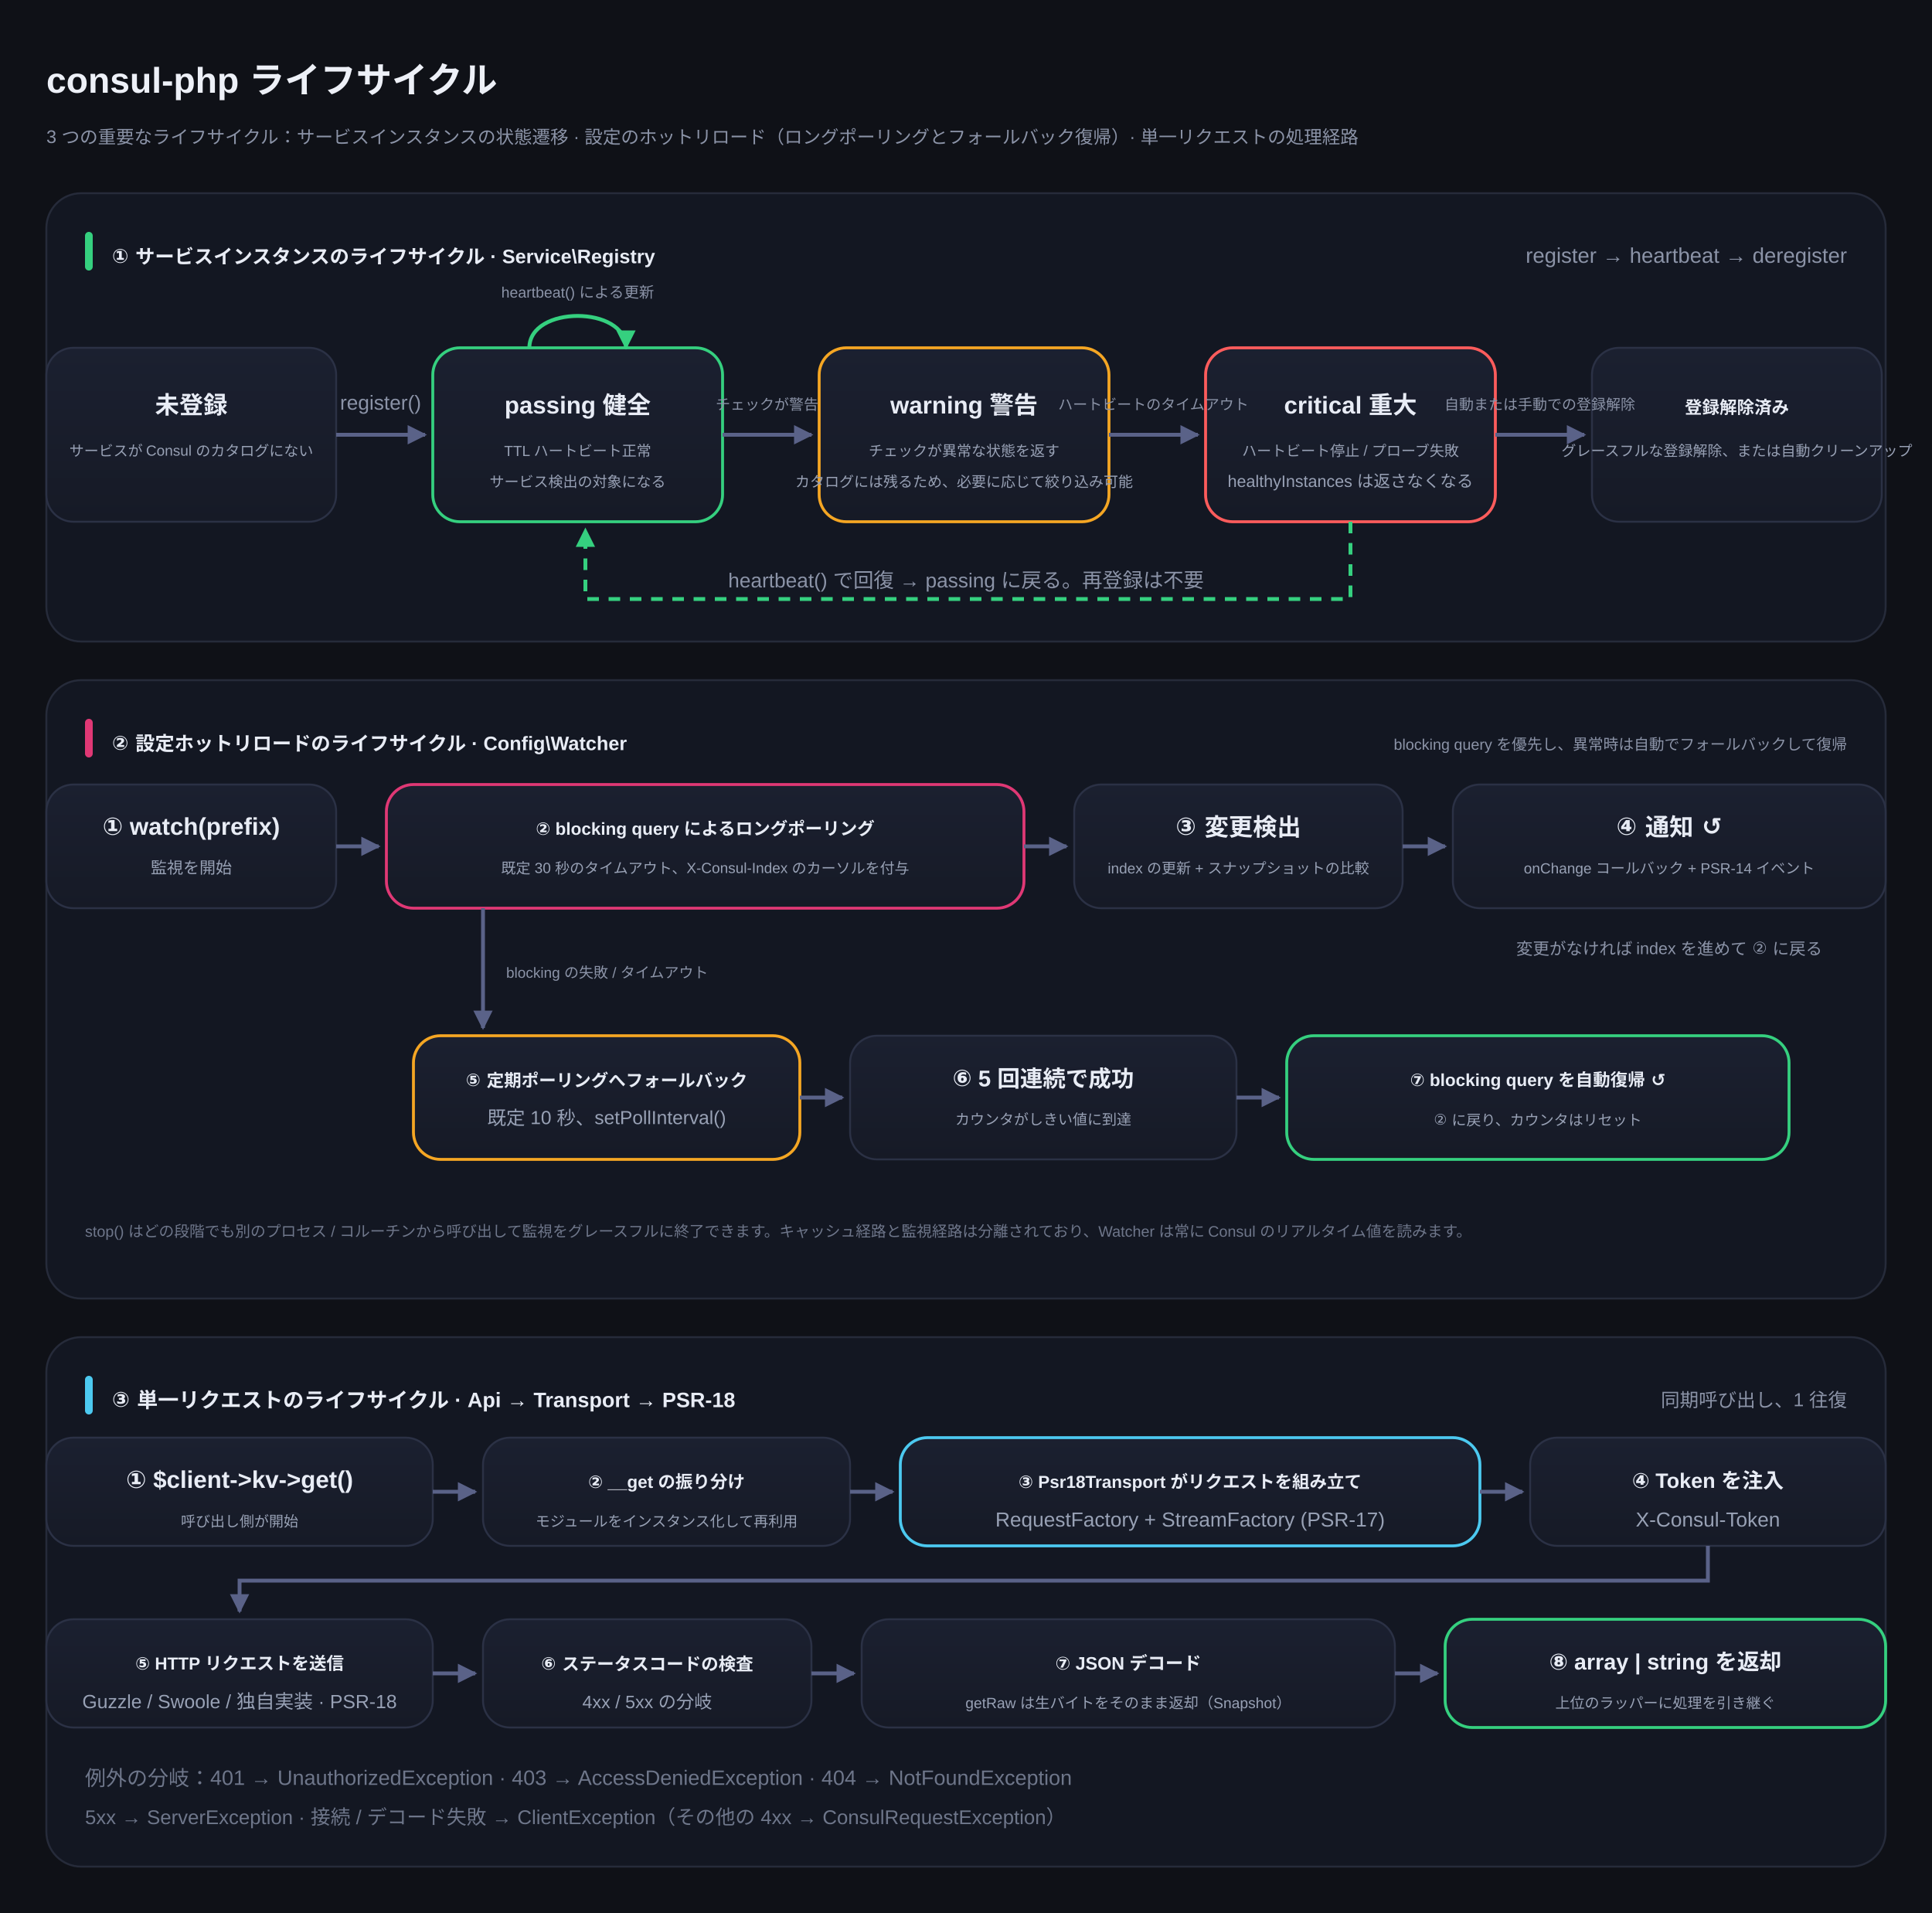
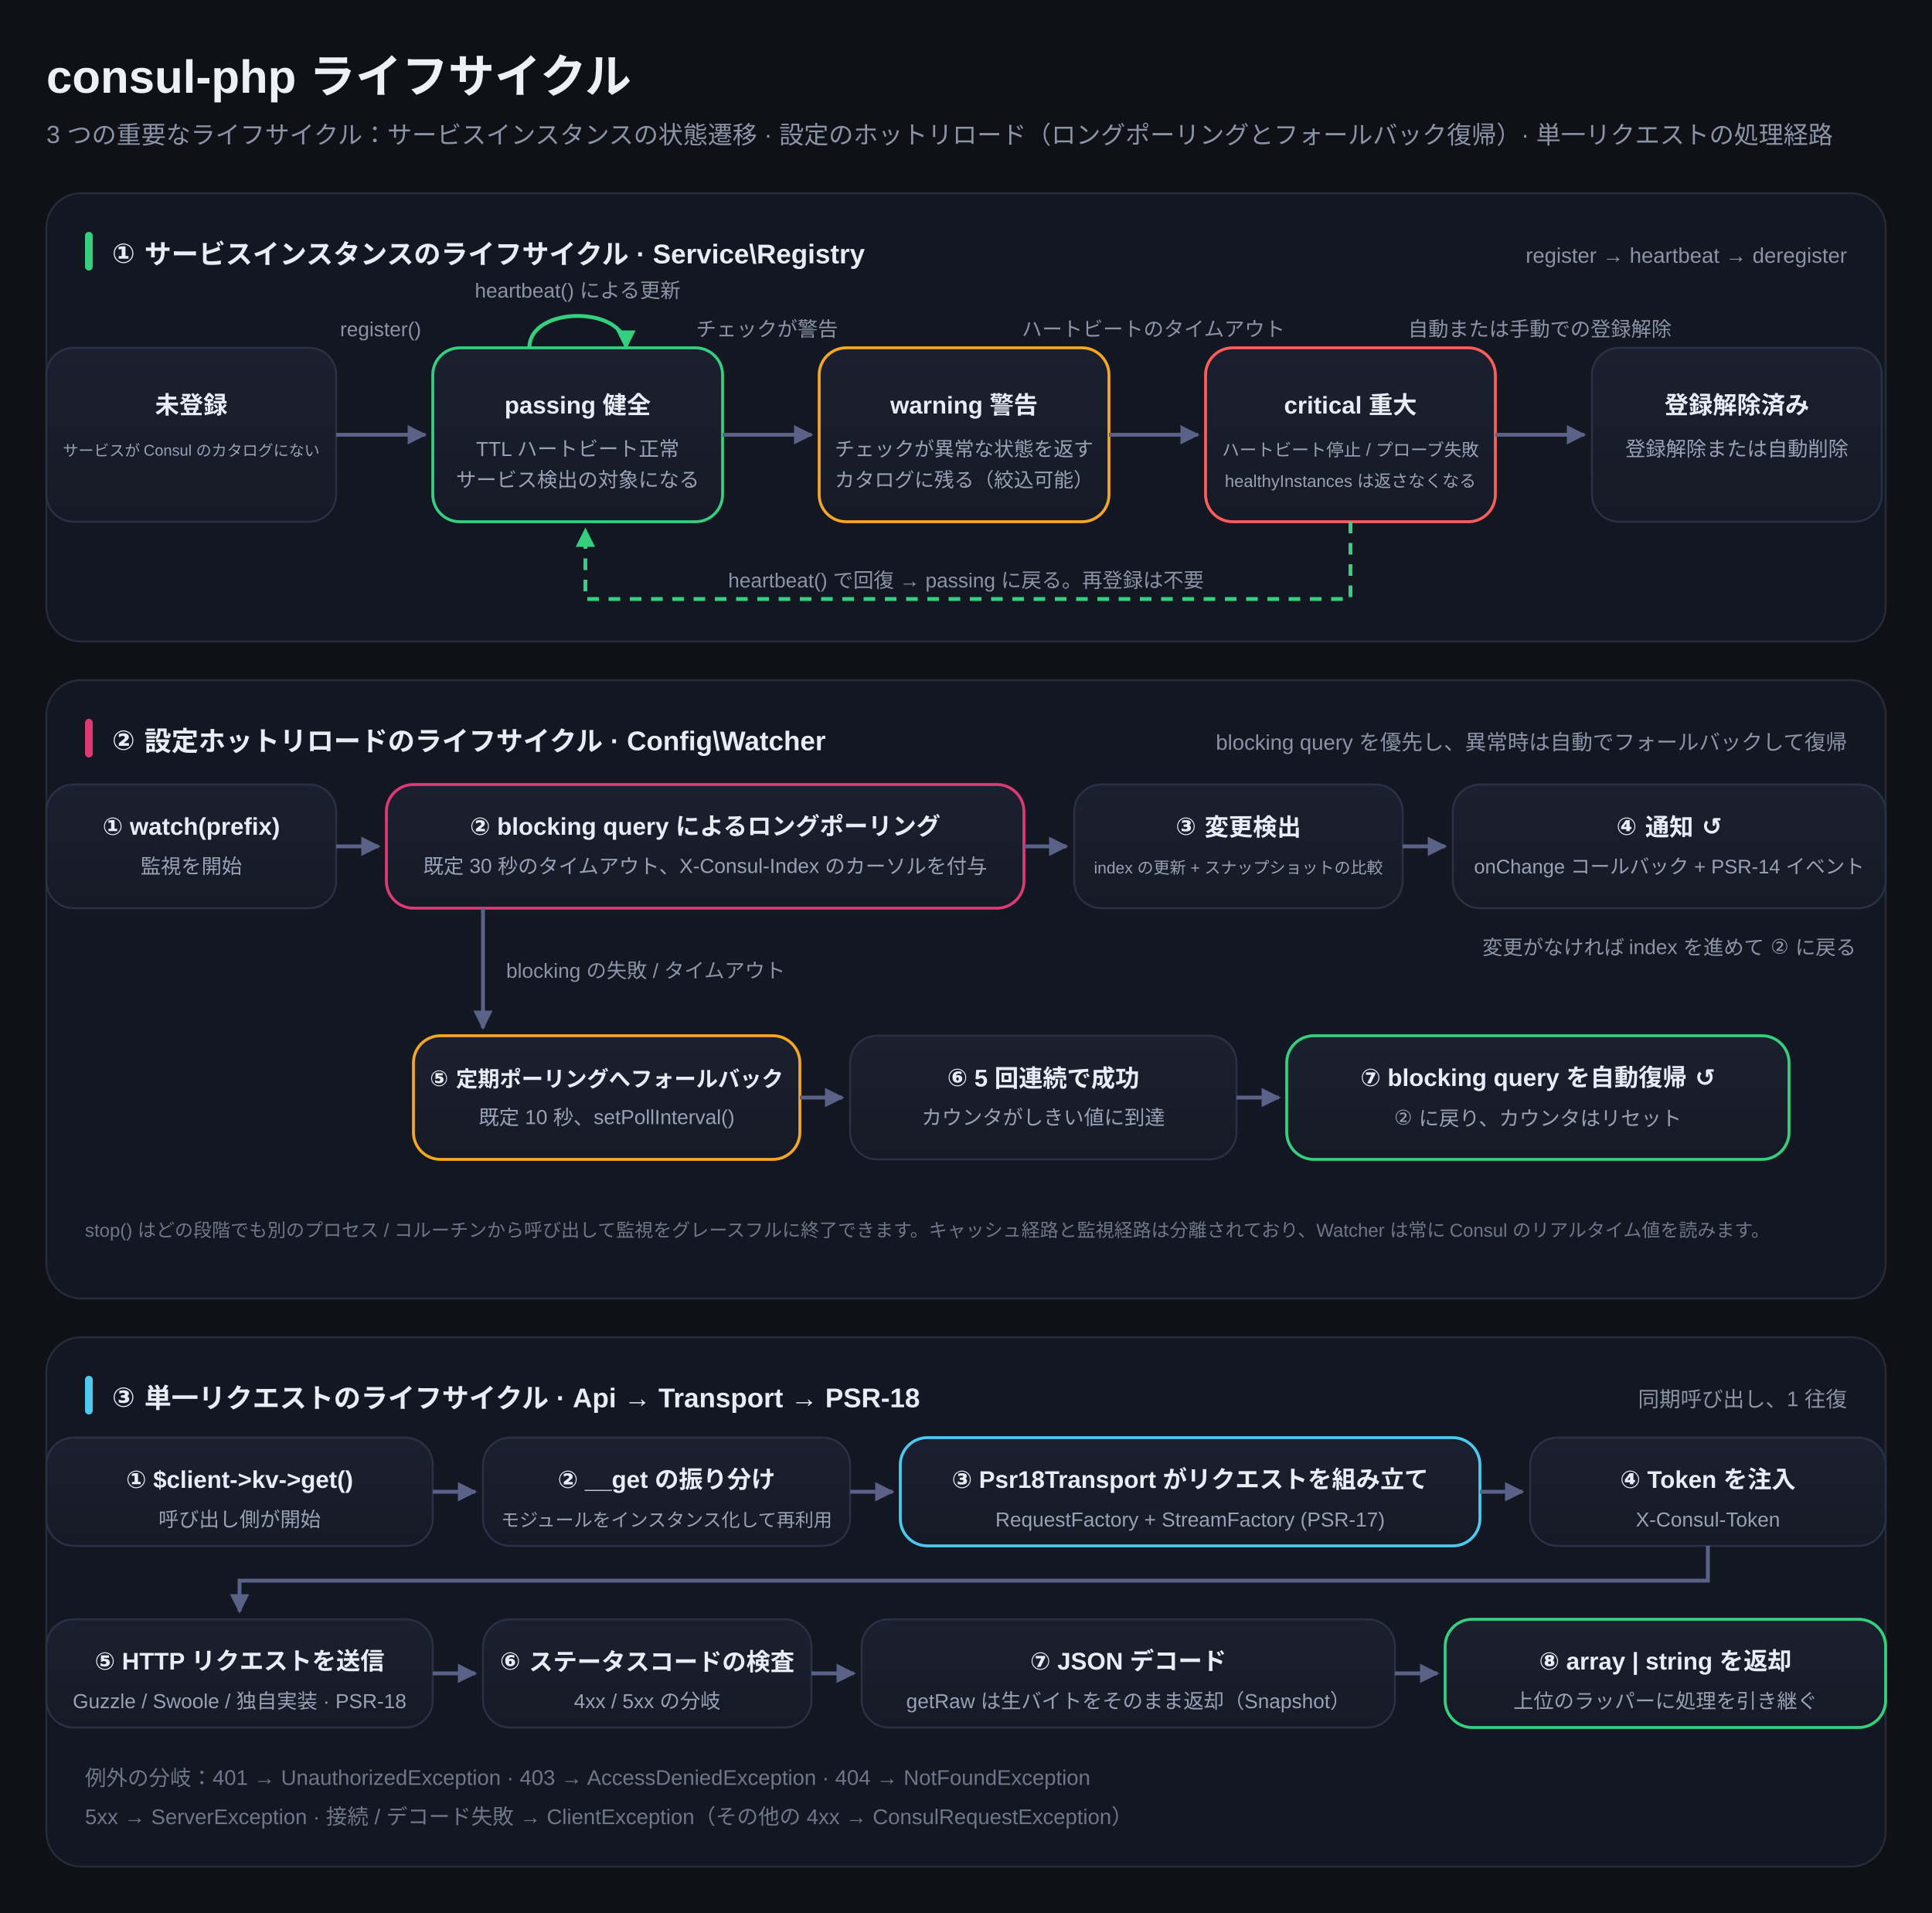
<svg xmlns="http://www.w3.org/2000/svg" width="1000" height="990" viewBox="0 0 1000 990" role="img" aria-label="consul-php ライフサイクル図">
  <style>
    .t { font-family: -apple-system, BlinkMacSystemFont, "Segoe UI", "Helvetica Neue", Arial, "DejaVu Sans", "Noto Sans SC", "PingFang SC", "Microsoft YaHei", sans-serif; }
    .h1 { font-size: 24px; font-weight: 700; fill: #EDF0F7; }
    .sub { font-size: 13px; fill: #8B93A7; }
    .lt { font-size: 14px; font-weight: 600; fill: #E8ECF5; }
    .chip { font-size: 11px; fill: #8B93A7; }
    .bt { font-size: 12.5px; font-weight: 600; fill: #E8ECF5; }
    .bs { font-size: 10.5px; fill: #98A1B5; }
    .al { font-size: 10.5px; fill: #8B93A7; }
    .note { font-size: 11px; fill: #6E768A; }
  </style>
  <defs>
    <linearGradient id="card" x1="0" y1="0" x2="0" y2="1">
      <stop offset="0" stop-color="#1B2030" />
      <stop offset="1" stop-color="#161A26" />
    </linearGradient>
    <marker id="ar" viewBox="0 0 10 10" refX="9" refY="5" markerWidth="5" markerHeight="5" orient="auto-start-reverse">
      <path d="M0 0 L10 5 L0 10 z" fill="#5A6288" />
    </marker>
    <marker id="arg" viewBox="0 0 10 10" refX="9" refY="5" markerWidth="5" markerHeight="5" orient="auto-start-reverse">
      <path d="M0 0 L10 5 L0 10 z" fill="#35D07F" />
    </marker>
  </defs>
  <rect width="1000" height="990" fill="#0F1117" />
  <g class="t">
-     <text class="h1" x="24" y="48" style="font-size:18.5px">consul-php ライフサイクル</text>
-     <text class="sub" x="24" y="74" style="font-size:9.4px">3 つの重要なライフサイクル：サービスインスタンスの状態遷移 · 設定のホットリロード（ロングポーリングとフォールバック復帰）· 単一リクエストの処理経路</text>
+     <text class="h1" x="24" y="48">consul-php ライフサイクル</text>
+     <text class="sub" x="24" y="74" style="font-size:12.8px">3 つの重要なライフサイクル：サービスインスタンスの状態遷移 · 設定のホットリロード（ロングポーリングとフォールバック復帰）· 単一リクエストの処理経路</text>
    <rect x="24" y="100" width="952" height="232" rx="18" fill="#131722" stroke="#262B3A" />
    <rect x="44" y="120" width="4" height="20" rx="2" fill="#35D07F" />
-     <text class="lt" x="58" y="136" style="font-size:10.1px">① サービスインスタンスのライフサイクル · Service\Registry</text>
+     <text class="lt" x="58" y="136">① サービスインスタンスのライフサイクル · Service\Registry</text>
    <text class="chip" x="956" y="136" text-anchor="end">register → heartbeat → deregister</text>
    <rect x="24" y="180" width="150" height="90" rx="14" fill="url(#card)" stroke="#2B3145" />
    <text class="bt" x="99" y="214" text-anchor="middle">未登録</text>
-     <text class="bs" x="99" y="236" text-anchor="middle" style="font-size:7.6px">サービスが Consul のカタログにない</text>
+     <text class="bs" x="99" y="236" text-anchor="middle" style="font-size:8px">サービスが Consul のカタログにない</text>
    <rect x="224" y="180" width="150" height="90" rx="14" fill="url(#card)" stroke="#35D07F" stroke-width="1.5" />
    <text class="bt" x="299" y="214" text-anchor="middle" fill="#7FE3B0">passing 健全</text>
-     <text class="bs" x="299" y="236" text-anchor="middle" style="font-size:7.6px">TTL ハートビート正常</text>
-     <text class="bs" x="299" y="252" text-anchor="middle" style="font-size:7.6px">サービス検出の対象になる</text>
+     <text class="bs" x="299" y="236" text-anchor="middle">TTL ハートビート正常</text>
+     <text class="bs" x="299" y="252" text-anchor="middle">サービス検出の対象になる</text>
    <path d="M274 180 C274 158 324 158 324 180" fill="none" stroke="#35D07F" stroke-width="2" marker-end="url(#arg)" />
-     <text class="al" x="299" y="154" text-anchor="middle" fill="#5FBF92" style="font-size:7.8px">heartbeat() による更新</text>
+     <text class="al" x="299" y="154" text-anchor="middle" fill="#5FBF92">heartbeat() による更新</text>
    <rect x="424" y="180" width="150" height="90" rx="14" fill="url(#card)" stroke="#F5A623" stroke-width="1.5" />
    <text class="bt" x="499" y="214" text-anchor="middle" fill="#F7C066">warning 警告</text>
-     <text class="bs" x="499" y="236" text-anchor="middle" style="font-size:7.6px">チェックが異常な状態を返す</text>
-     <text class="bs" x="499" y="252" text-anchor="middle" style="font-size:7.6px">カタログには残るため、必要に応じて絞り込み可能</text>
+     <text class="bs" x="499" y="236" text-anchor="middle" style="font-size:10.3px">チェックが異常な状態を返す</text>
+     <text class="bs" x="499" y="252" text-anchor="middle" style="font-size:10.3px">カタログに残る（絞込可能）</text>
    <rect x="624" y="180" width="150" height="90" rx="14" fill="url(#card)" stroke="#FF5C5C" stroke-width="1.5" />
    <text class="bt" x="699" y="214" text-anchor="middle" fill="#FF8F8F">critical 重大</text>
-     <text class="bs" x="699" y="236" text-anchor="middle" style="font-size:7.6px">ハートビート停止 / プローブ失敗</text>
-     <text class="bs" x="699" y="252" text-anchor="middle" style="font-size:8.6px">healthyInstances は返さなくなる</text>
+     <text class="bs" x="699" y="236" text-anchor="middle" style="font-size:9px">ハートビート停止 / プローブ失敗</text>
+     <text class="bs" x="699" y="252" text-anchor="middle" style="font-size:8.8px">healthyInstances は返さなくなる</text>
    <rect x="824" y="180" width="150" height="90" rx="14" fill="url(#card)" stroke="#2B3145" />
-     <text class="bt" x="899" y="214" text-anchor="middle" style="font-size:9px">登録解除済み</text>
-     <text class="bs" x="899" y="236" text-anchor="middle" style="font-size:7.6px">グレースフルな登録解除、または自動クリーンアップ</text>
+     <text class="bt" x="899" y="214" text-anchor="middle">登録解除済み</text>
+     <text class="bs" x="899" y="236" text-anchor="middle">登録解除または自動削除</text>
    <path d="M174 225 H220" fill="none" stroke="#5A6288" stroke-width="2" marker-end="url(#ar)" />
-     <text class="al" x="197" y="212" text-anchor="middle">register()</text>
+     <text class="al" x="197" y="174" text-anchor="middle">register()</text>
    <path d="M374 225 H420" fill="none" stroke="#5A6288" stroke-width="2" marker-end="url(#ar)" />
-     <text class="al" x="397" y="212" text-anchor="middle" style="font-size:7.6px">チェックが警告</text>
+     <text class="al" x="397" y="174" text-anchor="middle">チェックが警告</text>
    <path d="M574 225 H620" fill="none" stroke="#5A6288" stroke-width="2" marker-end="url(#ar)" />
-     <text class="al" x="597" y="212" text-anchor="middle" style="font-size:7.6px">ハートビートのタイムアウト</text>
+     <text class="al" x="597" y="174" text-anchor="middle">ハートビートのタイムアウト</text>
    <path d="M774 225 H820" fill="none" stroke="#5A6288" stroke-width="2" marker-end="url(#ar)" />
-     <text class="al" x="797" y="212" text-anchor="middle" style="font-size:7.6px">自動または手動での登録解除</text>
+     <text class="al" x="797" y="174" text-anchor="middle">自動または手動での登録解除</text>
    <path d="M699 270 V 310 H 303 V 274" fill="none" stroke="#35D07F" stroke-width="2" stroke-dasharray="6 5" marker-end="url(#arg)" />
    <text class="al" x="500" y="304" text-anchor="middle" fill="#5FBF92">heartbeat() で回復 → passing に戻る。再登録は不要</text>
    <rect x="24" y="352" width="952" height="320" rx="18" fill="#131722" stroke="#262B3A" />
    <rect x="44" y="372" width="4" height="20" rx="2" fill="#E03875" />
-     <text class="lt" x="58" y="388" style="font-size:10.1px">② 設定ホットリロードのライフサイクル · Config\Watcher</text>
-     <text class="chip" x="956" y="388" text-anchor="end" style="font-size:7.9px">blocking query を優先し、異常時は自動でフォールバックして復帰</text>
+     <text class="lt" x="58" y="388">② 設定ホットリロードのライフサイクル · Config\Watcher</text>
+     <text class="chip" x="956" y="388" text-anchor="end">blocking query を優先し、異常時は自動でフォールバックして復帰</text>
    <rect x="24" y="406" width="150" height="64" rx="14" fill="url(#card)" stroke="#2B3145" />
    <text class="bt" x="99" y="432" text-anchor="middle">① watch(prefix)</text>
-     <text class="bs" x="99" y="452" text-anchor="middle" style="font-size:8.4px">監視を開始</text>
+     <text class="bs" x="99" y="452" text-anchor="middle">監視を開始</text>
    <rect x="200" y="406" width="330" height="64" rx="14" fill="url(#card)" stroke="#E03875" stroke-width="1.5" />
-     <text class="bt" x="365" y="432" text-anchor="middle" fill="#F58FB4" style="font-size:9px">② blocking query によるロングポーリング</text>
-     <text class="bs" x="365" y="452" text-anchor="middle" style="font-size:7.6px">既定 30 秒のタイムアウト、X-Consul-Index のカーソルを付与</text>
+     <text class="bt" x="365" y="432" text-anchor="middle" fill="#F58FB4">② blocking query によるロングポーリング</text>
+     <text class="bs" x="365" y="452" text-anchor="middle">既定 30 秒のタイムアウト、X-Consul-Index のカーソルを付与</text>
    <rect x="556" y="406" width="170" height="64" rx="14" fill="url(#card)" stroke="#2B3145" />
    <text class="bt" x="641" y="432" text-anchor="middle">③ 変更検出</text>
-     <text class="bs" x="641" y="452" text-anchor="middle" style="font-size:7.6px">index の更新 + スナップショットの比較</text>
+     <text class="bs" x="641" y="452" text-anchor="middle" style="font-size:8.4px">index の更新 + スナップショットの比較</text>
    <rect x="752" y="406" width="224" height="64" rx="14" fill="url(#card)" stroke="#2B3145" />
    <text class="bt" x="864" y="432" text-anchor="middle">④ 通知 ↺</text>
-     <text class="bs" x="864" y="452" text-anchor="middle" style="font-size:7.6px">onChange コールバック + PSR-14 イベント</text>
+     <text class="bs" x="864" y="452" text-anchor="middle" style="font-size:10.2px">onChange コールバック + PSR-14 イベント</text>
    <path d="M174 438 H196" fill="none" stroke="#5A6288" stroke-width="2" marker-end="url(#ar)" />
    <path d="M530 438 H552" fill="none" stroke="#5A6288" stroke-width="2" marker-end="url(#ar)" />
    <path d="M726 438 H748" fill="none" stroke="#5A6288" stroke-width="2" marker-end="url(#ar)" />
-     <text class="al" x="864" y="494" text-anchor="middle" style="font-size:8.6px">変更がなければ index を進めて ② に戻る</text>
+     <text class="al" x="864" y="494" text-anchor="middle">変更がなければ index を進めて ② に戻る</text>
    <path d="M250 470 V 532" fill="none" stroke="#5A6288" stroke-width="2" marker-end="url(#ar)" />
-     <text class="al" x="262" y="506" style="font-size:7.6px">blocking の失敗 / タイムアウト</text>
+     <text class="al" x="262" y="506">blocking の失敗 / タイムアウト</text>
    <rect x="214" y="536" width="200" height="64" rx="14" fill="url(#card)" stroke="#F5A623" stroke-width="1.5" />
-     <text class="bt" x="314" y="562" text-anchor="middle" fill="#F7C066" style="font-size:9px">⑤ 定期ポーリングへフォールバック</text>
-     <text class="bs" x="314" y="582" text-anchor="middle" style="font-size:9.8px">既定 10 秒、setPollInterval()</text>
+     <text class="bt" x="314" y="562" text-anchor="middle" fill="#F7C066" style="font-size:11.3px">⑤ 定期ポーリングへフォールバック</text>
+     <text class="bs" x="314" y="582" text-anchor="middle">既定 10 秒、setPollInterval()</text>
    <rect x="440" y="536" width="200" height="64" rx="14" fill="url(#card)" stroke="#2B3145" />
-     <text class="bt" x="540" y="562" text-anchor="middle" style="font-size:11.8px">⑥ 5 回連続で成功</text>
-     <text class="bs" x="540" y="582" text-anchor="middle" style="font-size:7.6px">カウンタがしきい値に到達</text>
+     <text class="bt" x="540" y="562" text-anchor="middle">⑥ 5 回連続で成功</text>
+     <text class="bs" x="540" y="582" text-anchor="middle">カウンタがしきい値に到達</text>
    <rect x="666" y="536" width="260" height="64" rx="14" fill="url(#card)" stroke="#35D07F" stroke-width="1.5" />
-     <text class="bt" x="796" y="562" text-anchor="middle" fill="#7FE3B0" style="font-size:9px">⑦ blocking query を自動復帰 ↺</text>
-     <text class="bs" x="796" y="582" text-anchor="middle" style="font-size:7.6px">② に戻り、カウンタはリセット</text>
+     <text class="bt" x="796" y="562" text-anchor="middle" fill="#7FE3B0">⑦ blocking query を自動復帰 ↺</text>
+     <text class="bs" x="796" y="582" text-anchor="middle">② に戻り、カウンタはリセット</text>
    <path d="M414 568 H436" fill="none" stroke="#5A6288" stroke-width="2" marker-end="url(#ar)" />
    <path d="M640 568 H662" fill="none" stroke="#5A6288" stroke-width="2" marker-end="url(#ar)" />
-     <text class="note" x="44" y="640" style="font-size:7.9px">stop() はどの段階でも別のプロセス / コルーチンから呼び出して監視をグレースフルに終了できます。キャッシュ経路と監視経路は分離されており、Watcher は常に Consul のリアルタイム値を読みます。</text>
+     <text class="note" x="44" y="640" style="font-size:9.6px">stop() はどの段階でも別のプロセス / コルーチンから呼び出して監視をグレースフルに終了できます。キャッシュ経路と監視経路は分離されており、Watcher は常に Consul のリアルタイム値を読みます。</text>
    <rect x="24" y="692" width="952" height="274" rx="18" fill="#131722" stroke="#262B3A" />
    <rect x="44" y="712" width="4" height="20" rx="2" fill="#4CC9F0" />
-     <text class="lt" x="58" y="728" style="font-size:10.8px">③ 単一リクエストのライフサイクル · Api → Transport → PSR-18</text>
-     <text class="chip" x="956" y="728" text-anchor="end" style="font-size:9.8px">同期呼び出し、1 往復</text>
+     <text class="lt" x="58" y="728">③ 単一リクエストのライフサイクル · Api → Transport → PSR-18</text>
+     <text class="chip" x="956" y="728" text-anchor="end">同期呼び出し、1 往復</text>
    <rect x="24" y="744" width="200" height="56" rx="14" fill="url(#card)" stroke="#2B3145" />
    <text class="bt" x="124" y="770" text-anchor="middle">① $client-&gt;kv-&gt;get()</text>
-     <text class="bs" x="124" y="790" text-anchor="middle" style="font-size:7.6px">呼び出し側が開始</text>
+     <text class="bs" x="124" y="790" text-anchor="middle">呼び出し側が開始</text>
    <rect x="250" y="744" width="190" height="56" rx="14" fill="url(#card)" stroke="#2B3145" />
-     <text class="bt" x="345" y="770" text-anchor="middle" style="font-size:9px">② __get の振り分け</text>
-     <text class="bs" x="345" y="790" text-anchor="middle" style="font-size:7.6px">モジュールをインスタンス化して再利用</text>
+     <text class="bt" x="345" y="770" text-anchor="middle">② __get の振り分け</text>
+     <text class="bs" x="345" y="790" text-anchor="middle" style="font-size:9.6px">モジュールをインスタンス化して再利用</text>
    <rect x="466" y="744" width="300" height="56" rx="14" fill="url(#card)" stroke="#4CC9F0" stroke-width="1.5" />
-     <text class="bt" x="616" y="770" text-anchor="middle" fill="#8FDCF7" style="font-size:9px">③ Psr18Transport がリクエストを組み立て</text>
+     <text class="bt" x="616" y="770" text-anchor="middle" fill="#8FDCF7">③ Psr18Transport がリクエストを組み立て</text>
    <text class="bs" x="616" y="790" text-anchor="middle">RequestFactory + StreamFactory (PSR-17)</text>
    <rect x="792" y="744" width="184" height="56" rx="14" fill="url(#card)" stroke="#2B3145" />
-     <text class="bt" x="884" y="770" text-anchor="middle" style="font-size:10.8px">④ Token を注入</text>
+     <text class="bt" x="884" y="770" text-anchor="middle">④ Token を注入</text>
    <text class="bs" x="884" y="790" text-anchor="middle">X-Consul-Token</text>
    <path d="M224 772 H246" fill="none" stroke="#5A6288" stroke-width="2" marker-end="url(#ar)" />
    <path d="M440 772 H462" fill="none" stroke="#5A6288" stroke-width="2" marker-end="url(#ar)" />
    <path d="M766 772 H788" fill="none" stroke="#5A6288" stroke-width="2" marker-end="url(#ar)" />
    <path d="M884 800 V 818 H 124 V 834" fill="none" stroke="#5A6288" stroke-width="2" marker-end="url(#ar)" />
    <rect x="24" y="838" width="200" height="56" rx="14" fill="url(#card)" stroke="#2B3145" />
-     <text class="bt" x="124" y="864" text-anchor="middle" style="font-size:9px">⑤ HTTP リクエストを送信</text>
-     <text class="bs" x="124" y="884" text-anchor="middle" style="font-size:9.9px">Guzzle / Swoole / 独自実装 · PSR-18</text>
+     <text class="bt" x="124" y="864" text-anchor="middle">⑤ HTTP リクエストを送信</text>
+     <text class="bs" x="124" y="884" text-anchor="middle">Guzzle / Swoole / 独自実装 · PSR-18</text>
    <rect x="250" y="838" width="170" height="56" rx="14" fill="url(#card)" stroke="#2B3145" />
-     <text class="bt" x="335" y="864" text-anchor="middle" style="font-size:9px">⑥ ステータスコードの検査</text>
-     <text class="bs" x="335" y="884" text-anchor="middle" style="font-size:9.3px">4xx / 5xx の分岐</text>
+     <text class="bt" x="335" y="864" text-anchor="middle">⑥ ステータスコードの検査</text>
+     <text class="bs" x="335" y="884" text-anchor="middle">4xx / 5xx の分岐</text>
    <rect x="446" y="838" width="276" height="56" rx="14" fill="url(#card)" stroke="#2B3145" />
-     <text class="bt" x="584" y="864" text-anchor="middle" style="font-size:9.3px">⑦ JSON デコード</text>
-     <text class="bs" x="584" y="884" text-anchor="middle" style="font-size:7.7px">getRaw は生バイトをそのまま返却（Snapshot）</text>
+     <text class="bt" x="584" y="864" text-anchor="middle">⑦ JSON デコード</text>
+     <text class="bs" x="584" y="884" text-anchor="middle">getRaw は生バイトをそのまま返却（Snapshot）</text>
    <rect x="748" y="838" width="228" height="56" rx="14" fill="url(#card)" stroke="#35D07F" stroke-width="1.5" />
-     <text class="bt" x="862" y="864" text-anchor="middle" fill="#7FE3B0" style="font-size:11.5px">⑧ array | string を返却</text>
-     <text class="bs" x="862" y="884" text-anchor="middle" style="font-size:7.6px">上位のラッパーに処理を引き継ぐ</text>
+     <text class="bt" x="862" y="864" text-anchor="middle" fill="#7FE3B0">⑧ array | string を返却</text>
+     <text class="bs" x="862" y="884" text-anchor="middle">上位のラッパーに処理を引き継ぐ</text>
    <path d="M224 866 H246" fill="none" stroke="#5A6288" stroke-width="2" marker-end="url(#ar)" />
    <path d="M420 866 H442" fill="none" stroke="#5A6288" stroke-width="2" marker-end="url(#ar)" />
    <path d="M722 866 H744" fill="none" stroke="#5A6288" stroke-width="2" marker-end="url(#ar)" />
-     <text class="note" x="44" y="924" style="font-size:10.8px">例外の分岐：401 → UnauthorizedException · 403 → AccessDeniedException · 404 → NotFoundException</text>
-     <text class="note" x="44" y="944" style="font-size:10.3px">　　　　　5xx → ServerException · 接続 / デコード失敗 → ClientException（その他の 4xx → ConsulRequestException）</text>
+     <text class="note" x="44" y="924">例外の分岐：401 → UnauthorizedException · 403 → AccessDeniedException · 404 → NotFoundException</text>
+     <text class="note" x="44" y="944">　　　　　5xx → ServerException · 接続 / デコード失敗 → ClientException（その他の 4xx → ConsulRequestException）</text>
  </g>
</svg>
